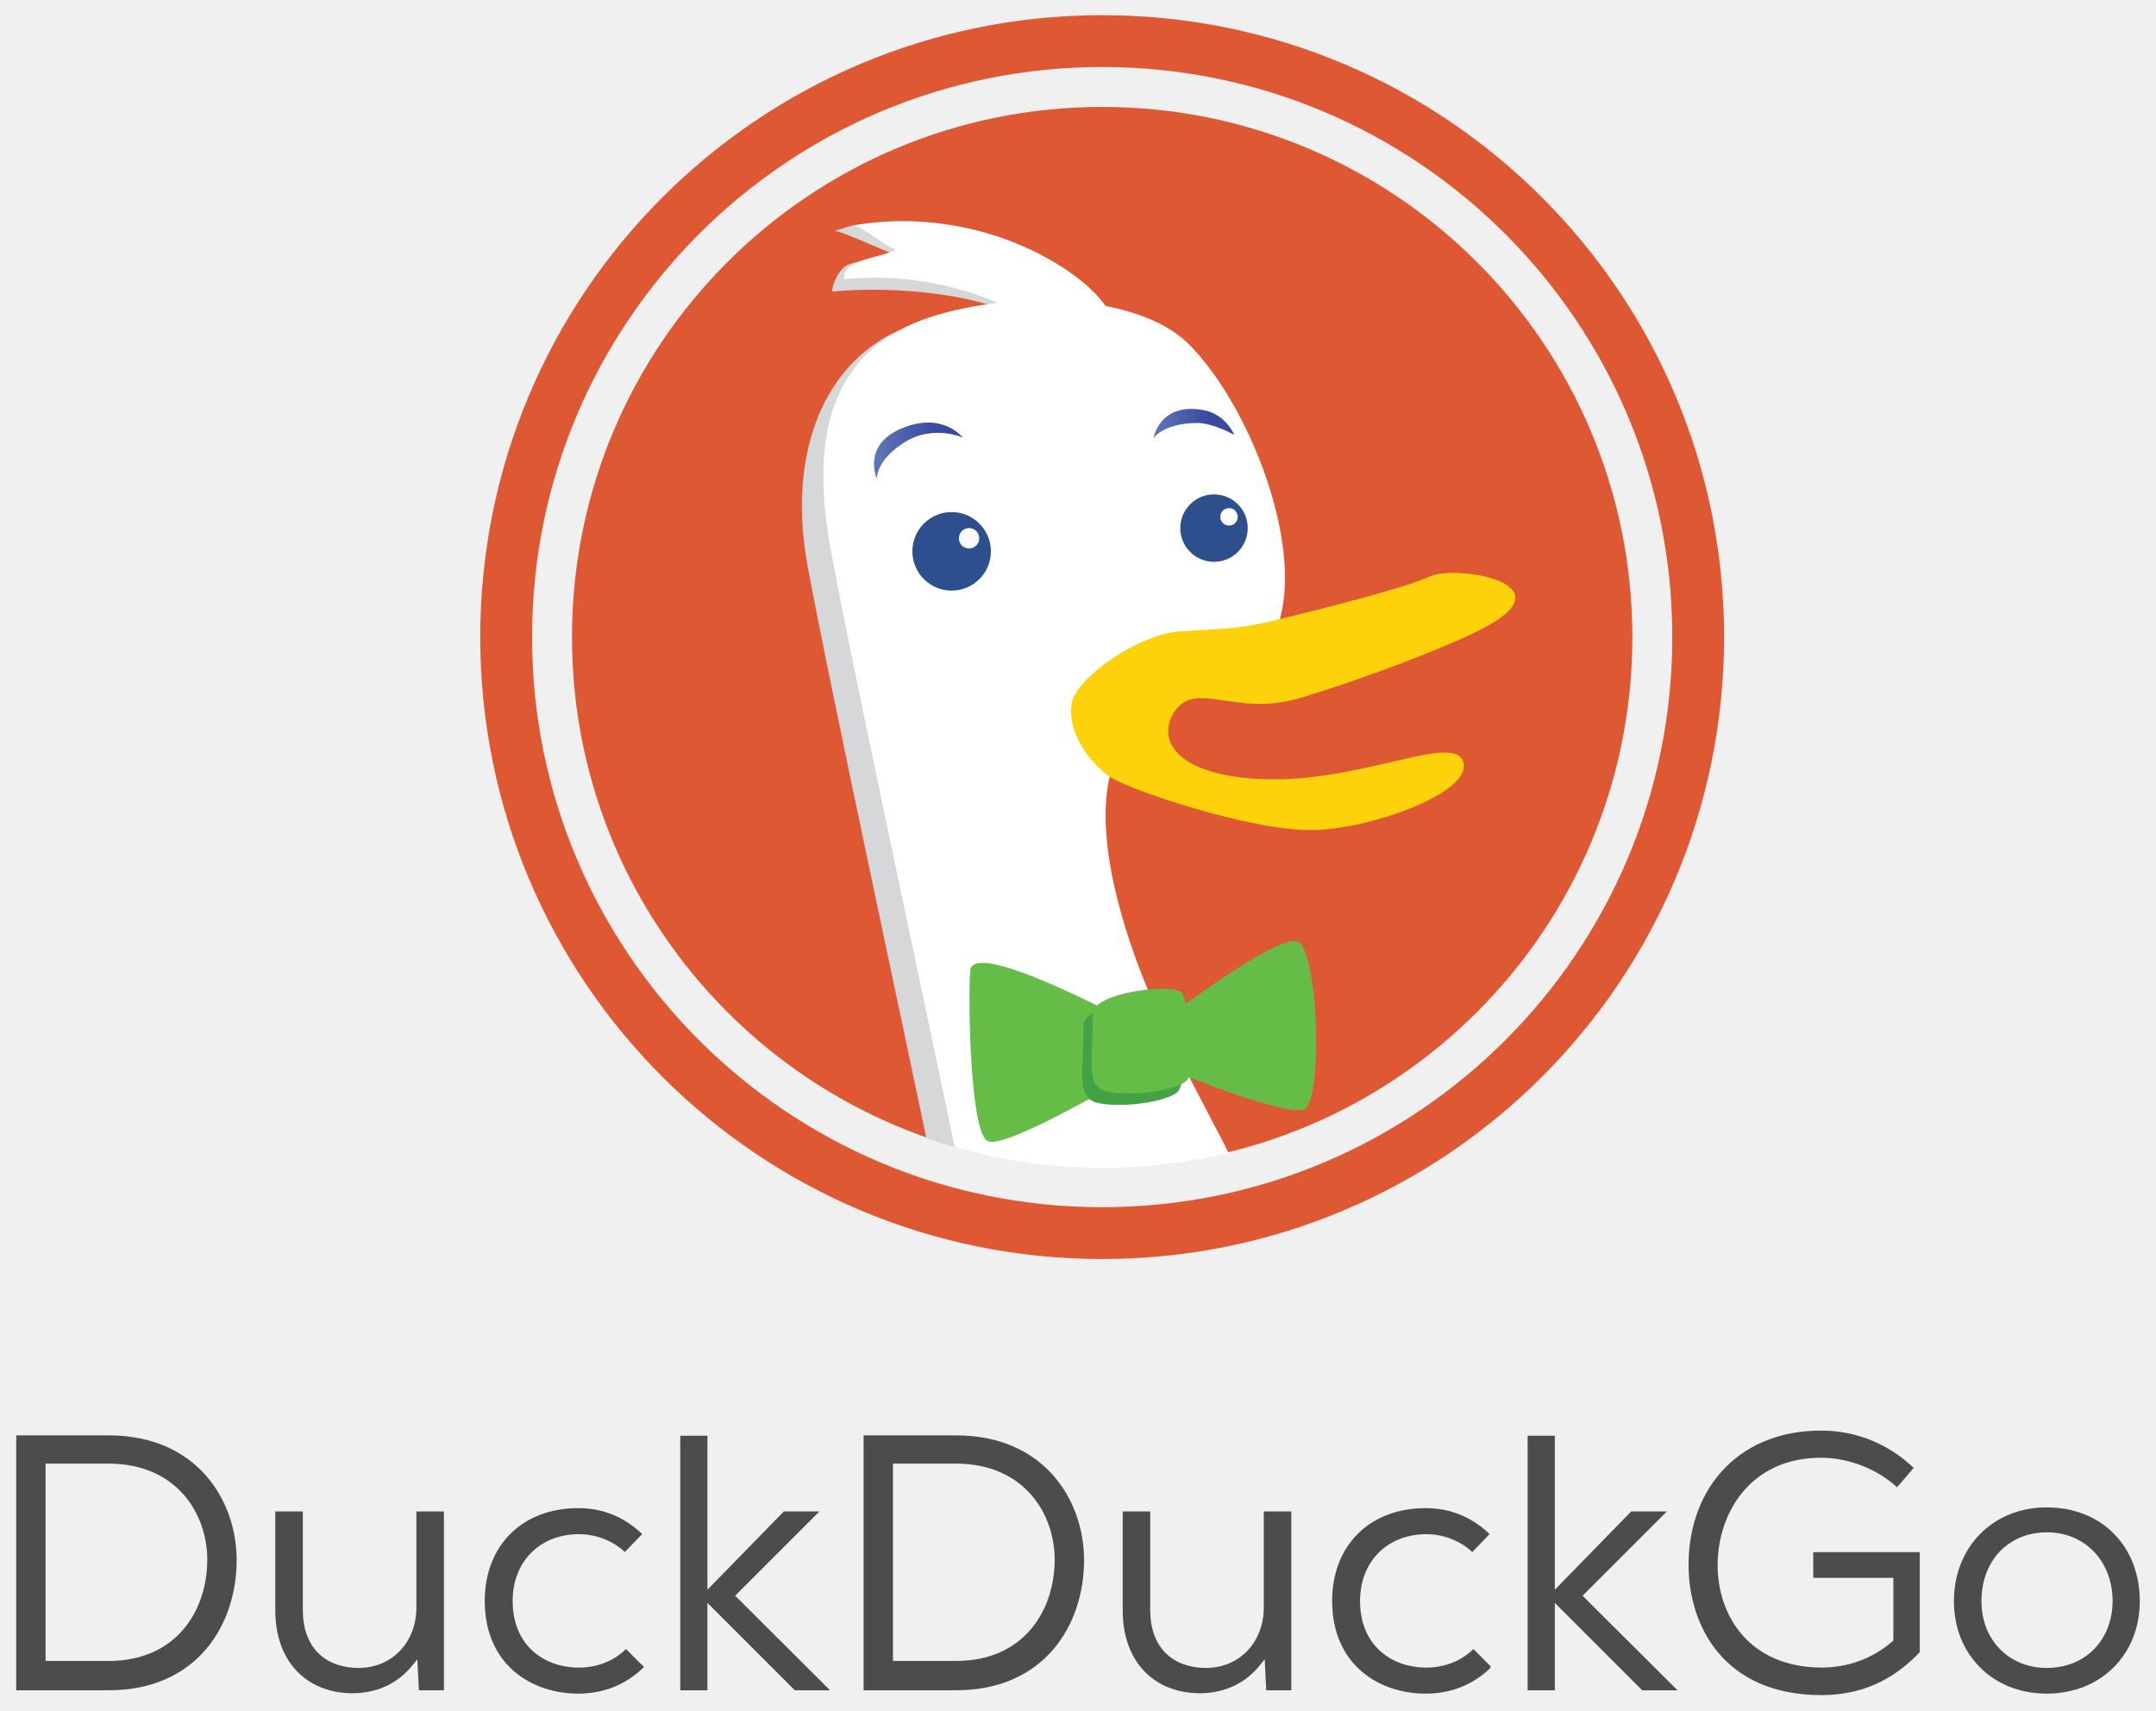
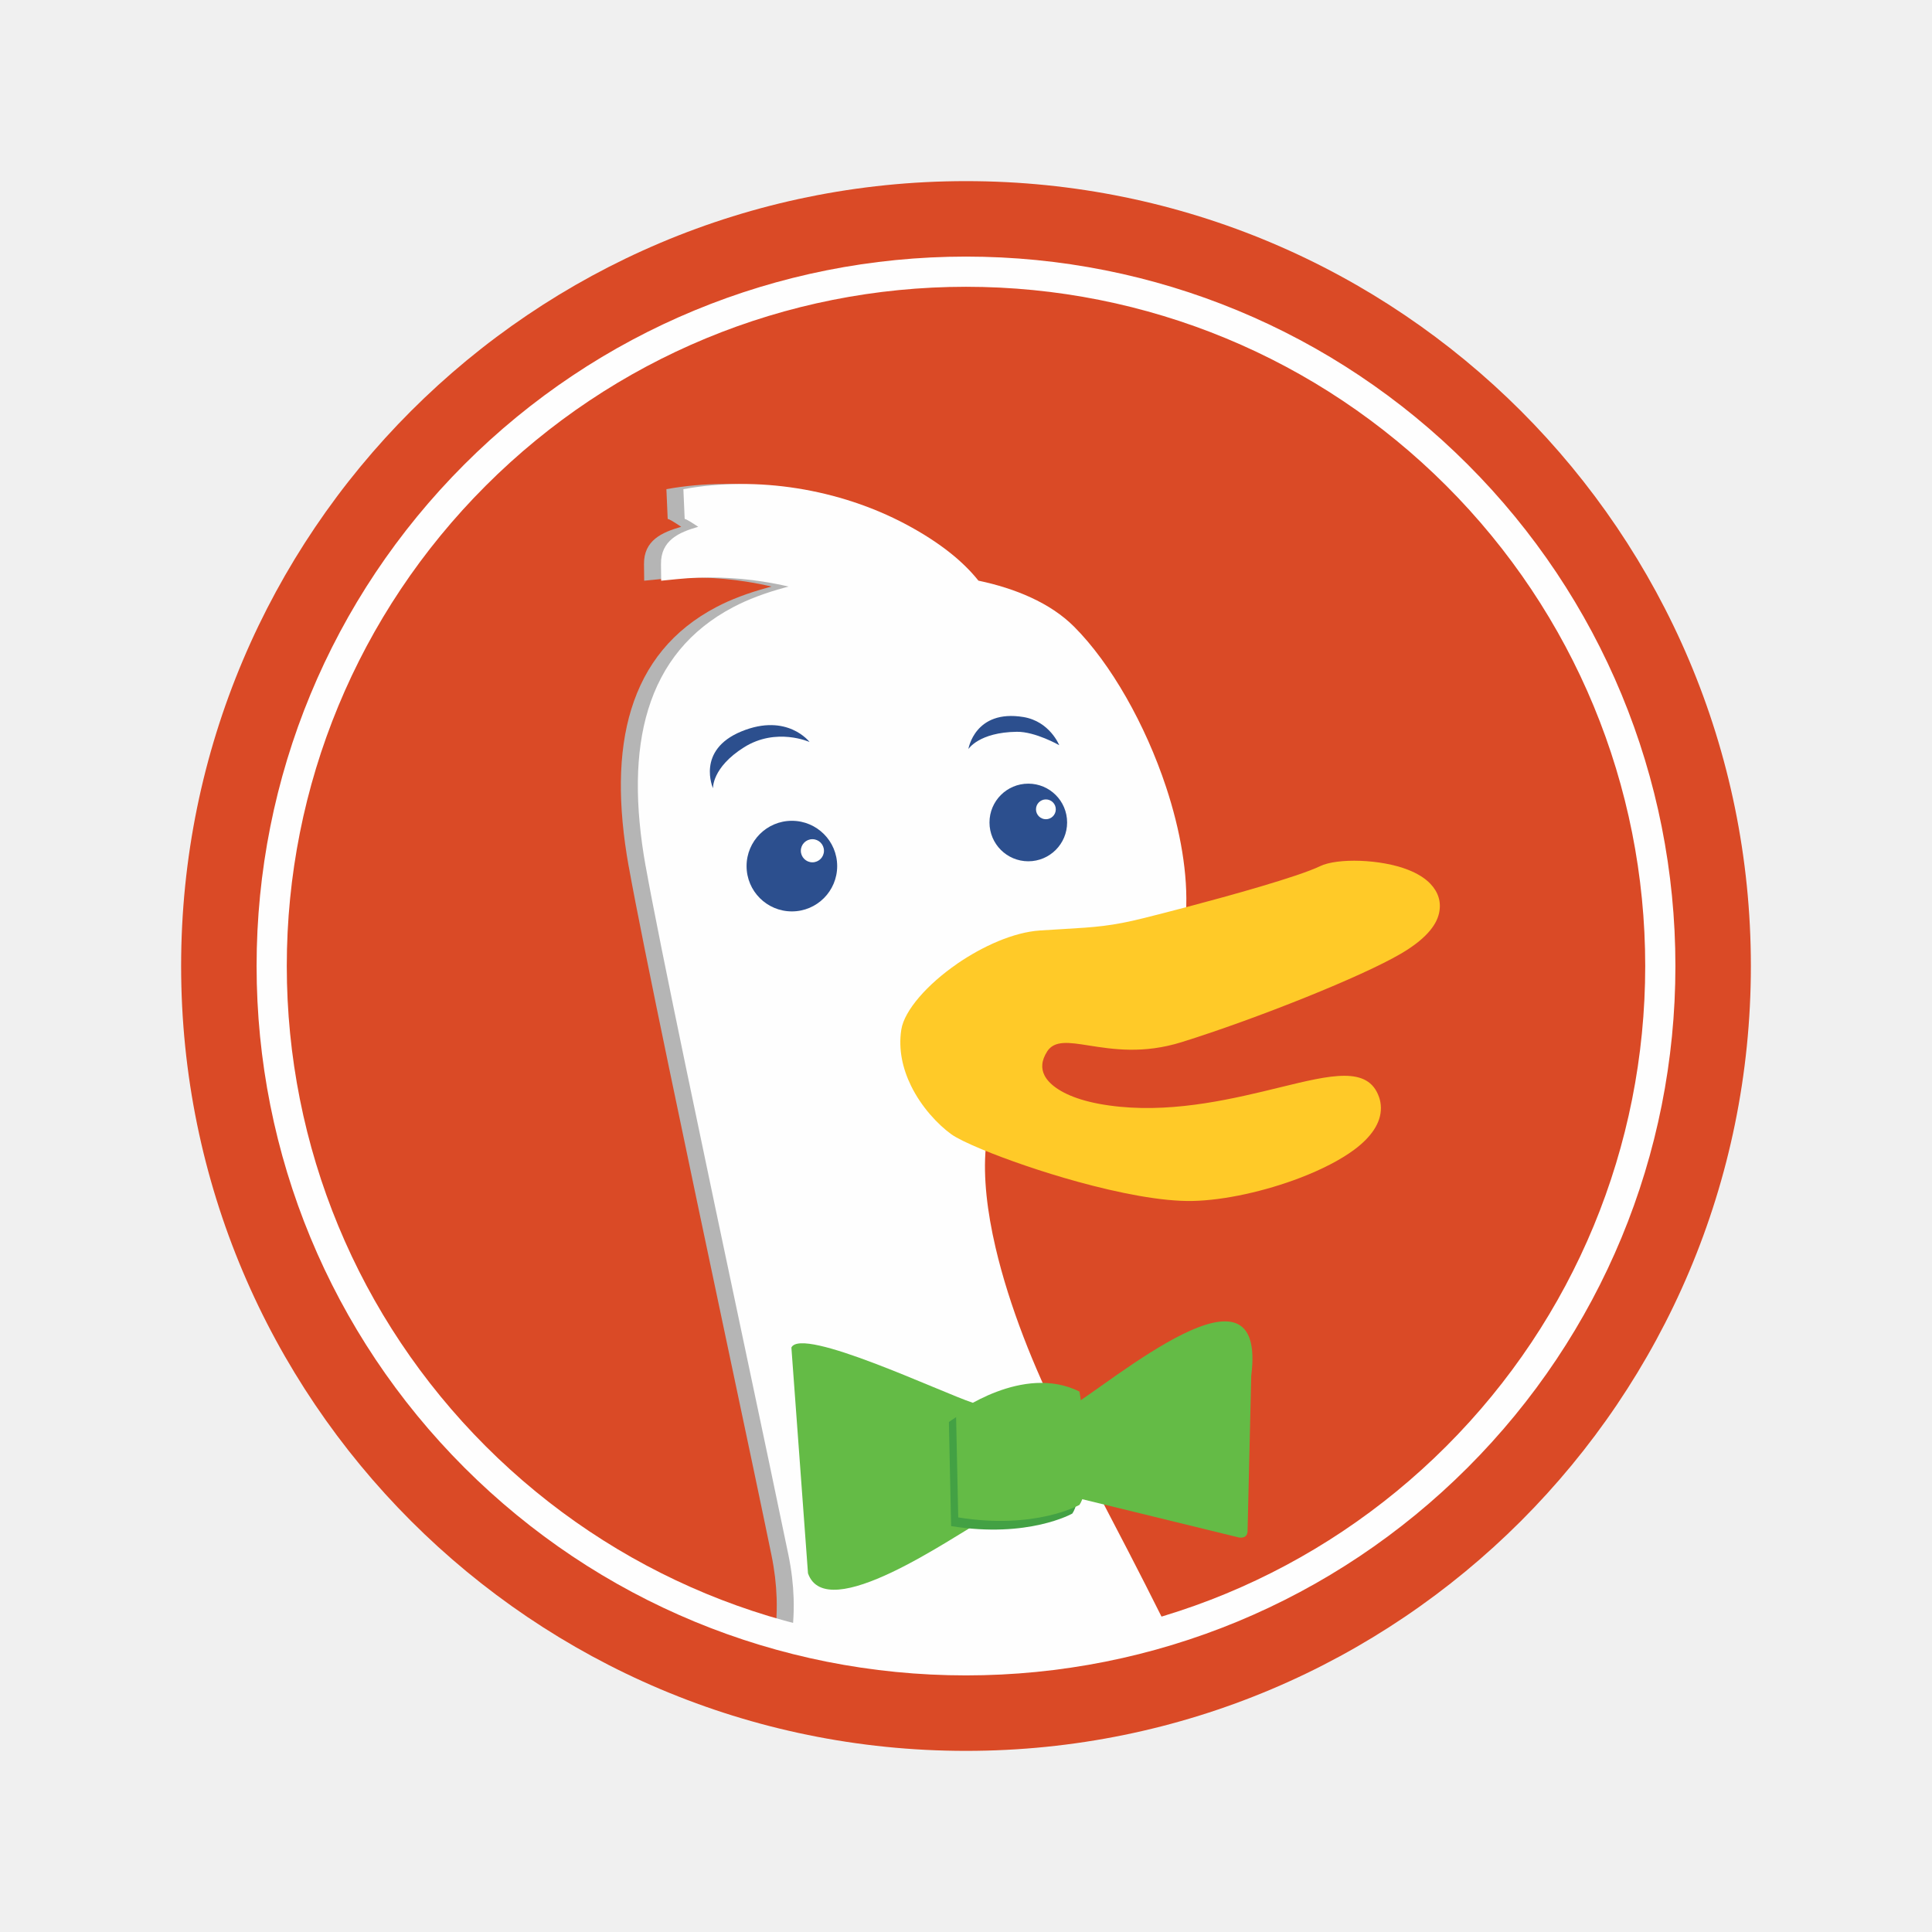
- <svg xmlns="http://www.w3.org/2000/svg" xmlns:xlink="http://www.w3.org/1999/xlink" version="1.1" id="Layer_1" x="0px" y="0px" width="208" height="165" viewBox="0 0 208 165" enable-background="new 0 0 250 200" xml:space="preserve">
-   <defs id="defs3617" />
-   <g id="g3497" transform="translate(-20.9995,-17.5)">
-     <circle cx="127.332" cy="78.966" r="51.15" id="circle3499" style="fill:#de5833" />
-     <g id="g3501">
-       <g id="g3503">
-         <path d="m 22.564,180.574 0,-24.598 8.914,0 c 8.487,0 12.352,6.234 12.352,12.031 0,6.256 -3.819,12.562 -12.352,12.562 l -8.914,0.005 0,0 z m 2.834,-2.834 6.08,0 c 6.575,0 9.518,-4.904 9.518,-9.766 0,-4.467 -2.979,-9.271 -9.518,-9.271 l -6.08,0 0,19.037 0,0 z" id="path3505" style="fill:#4c4c4c" />
-       </g>
-       <g id="g3507">
-         <path d="m 55.055,180.857 c -4.554,0 -7.497,-3.137 -7.497,-7.992 l 0,-9.551 2.657,0 0,9.516 c 0,3.496 2.034,5.584 5.442,5.584 3.195,-0.035 5.513,-2.488 5.513,-5.832 l 0,-9.268 2.657,0 0,17.26 -2.414,0 -0.152,-3.002 -0.412,0.518 c -1.432,1.801 -3.381,2.732 -5.794,2.767 z" id="path3509" style="fill:#4c4c4c" />
-       </g>
-       <g id="g3511">
-         <path d="m 76.786,180.893 c -4.49,0 -9.02,-2.771 -9.02,-8.949 0,-5.354 3.625,-8.947 9.02,-8.947 2.361,0 4.436,0.842 6.168,2.502 l -1.67,1.732 c -1.175,-1.096 -2.781,-1.721 -4.427,-1.721 -3.768,0 -6.399,2.646 -6.399,6.434 0,4.445 3.196,6.438 6.364,6.438 1.782,0 3.4,-0.636 4.573,-1.791 l 1.736,1.736 c -1.747,1.702 -3.881,2.566 -6.345,2.566 z" id="path3513" style="fill:#4c4c4c" />
-       </g>
-       <g id="g3515">
-         <polygon points="100.058,163.314 91.924,171.448 101.051,180.539 101.051,180.574 97.683,180.574 89.248,172.139 89.248,180.574 86.626,180.574 86.626,156.012 89.248,156.012 89.248,170.869 96.621,163.314 " id="polygon3517" style="fill:#4c4c4c" />
-       </g>
-       <g id="g3519">
-         <path d="m 104.317,180.574 0,-24.598 8.913,0 c 8.487,0 12.354,6.234 12.354,12.031 0,6.256 -3.815,12.562 -12.354,12.562 l -8.913,0.005 0,0 z m 2.833,-2.834 6.08,0 c 6.575,0 9.519,-4.904 9.519,-9.766 0,-4.467 -2.979,-9.271 -9.519,-9.271 l -6.08,0 0,19.037 z" id="path3521" style="fill:#4c4c4c" />
-       </g>
-       <g id="g3523">
-         <path d="m 136.807,180.857 c -4.556,0 -7.496,-3.137 -7.496,-7.992 l 0,-9.551 2.656,0 0,9.516 c 0,3.496 2.034,5.584 5.441,5.584 3.189,-0.035 5.514,-2.488 5.514,-5.832 l 0,-9.268 2.656,0 0,17.26 -2.416,0 -0.15,-3.002 -0.412,0.518 c -1.432,1.801 -3.381,2.732 -5.793,2.767 z" id="path3525" style="fill:#4c4c4c" />
-       </g>
-       <g id="g3527">
-         <path d="m 158.539,180.893 c -4.49,0 -9.021,-2.771 -9.021,-8.949 0,-5.354 3.625,-8.947 9.021,-8.947 2.359,0 4.438,0.842 6.168,2.502 l -1.67,1.732 c -1.176,-1.096 -2.781,-1.721 -4.428,-1.721 -3.77,0 -6.398,2.646 -6.398,6.434 0,4.445 3.197,6.438 6.363,6.438 1.781,0 3.4,-0.636 4.572,-1.791 l 1.686,1.688 -0.088,0.091 0.049,0.049 c -1.731,1.64 -3.832,2.474 -6.254,2.474 z" id="path3529" style="fill:#4c4c4c" />
-       </g>
-       <g id="g3531">
-         <polygon points="181.811,163.314 173.678,171.448 182.803,180.539 182.803,180.574 179.436,180.574 171,172.139 171,180.574 168.379,180.574 168.379,156.012 171,156.012 171,170.869 178.373,163.314 " id="polygon3533" style="fill:#4c4c4c" />
-       </g>
-       <g id="g3535">
-         <path d="m 196.719,181.035 c -9.457,0 -12.812,-6.75 -12.812,-12.529 -0.021,-3.765 1.256,-7.125 3.584,-9.467 2.293,-2.305 5.473,-3.523 9.192,-3.523 3.366,0 6.537,1.279 8.938,3.604 l -1.604,1.869 c -1.89,-1.763 -4.685,-2.853 -7.33,-2.853 -6.854,0 -9.979,5.375 -9.979,10.367 0,4.908 3.104,9.873 10.051,9.873 2.527,0 4.886,-0.865 6.812,-2.518 l 0.091,-0.072 0,-6.062 -7.729,0 0,-2.479 10.276,0 0,9.646 c -2.654,2.8 -5.746,4.144 -9.49,4.144 z" id="path3537" style="fill:#4c4c4c" />
-       </g>
-       <g id="g3539">
-         <path d="m 218.453,180.893 c -5.188,0 -8.949,-3.748 -8.949,-8.914 0,-5.246 3.77,-9.055 8.949,-9.055 5.289,0 8.982,3.723 8.982,9.055 0.001,5.166 -3.777,8.914 -8.982,8.914 z m 0.033,-15.561 c -3.727,0 -6.326,2.734 -6.326,6.646 0,3.729 2.646,6.436 6.293,6.436 3.709,0 6.326,-2.646 6.361,-6.434 0,-3.853 -2.66,-6.648 -6.328,-6.648 z" id="path3541" style="fill:#4c4c4c" />
-       </g>
+ <svg xmlns="http://www.w3.org/2000/svg" height="2048px" style="shape-rendering:geometricPrecision; text-rendering:geometricPrecision; image-rendering:optimizeQuality; fill-rule:evenodd; clip-rule:evenodd" viewBox="0 0 2048 2048" width="2048px" xml:space="preserve">
+   <defs>
+     <style type="text/css">
+    
+     .fil9 {fill:none}
+     .fil2 {fill:#FEFEFE}
+     .fil7 {fill:#2C4F8E}
+     .fil6 {fill:#43A144}
+     .fil5 {fill:#64BB46}
+     .fil1 {fill:#B5B5B5}
+     .fil0 {fill:#DA4A26}
+     .fil4 {fill:#FFCA28}
+     .fil8 {fill:#FFFFFE}
+     .fil3 {fill:#212121;fill-rule:nonzero}
+    
+   </style>
+   </defs>
+   <g id="Layer_x0020_1">
+     <circle class="fil0" cx="1024" cy="1024" r="832.001" />
+     <path class="fil1" d="M1087.19 991.642l0 0zm-68.013 -376.128c-8.087,-10.14 -18.028,-19.965 -29.889,-29.408 -13.292,-10.582 -29.001,-20.759 -47.224,-30.443 -35.069,-18.624 -74.483,-31.61 -115.265,-38.046 -39.777,-6.279 -80.834,-6.256 -120.389,0.917l1.375 31.563c1.804,0.164 7.704,3.9 14.359,8.321 -20.678,5.94 -39.768,14.446 -39.481,39.681l0.201 17.483 17.3 -1.733c29.382,-2.941 60.168,-2.05 90.323,2.617 9.21,1.426 18.359,3.202 27.386,5.324l-4.324 1.153c-20.448,5.584 -38.929,12.521 -54.249,20.61 -46.279,24.319 -75.513,60.849 -90.141,108.371 -14.146,45.956 -14.275,101.815 -2.728,166.512l0.063 0.063c15.145,84.574 64.157,316.392 104.117,505.394 19.786,93.589 37.387,176.831 47.141,224.407 3.266,15.845 5.036,31.026 5.52,45.52 0.304,9.079 0.092,17.96 -0.581,26.627 -0.451,5.803 -1.109,11.511 -1.957,17.119l31.625 11.626 338.654 -1.644 28.625 -21.001c-2.108,-4.269 -4.233,-8.549 -6.371,-12.836 -23.002,-46.123 -47.496,-93.008 -68.668,-133.534 -15.392,-29.463 -29.009,-55.526 -39.045,-75.576 -26.824,-53.617 -53.635,-119.469 -68.281,-182.367 -8.779,-37.704 -13.126,-74.098 -10.305,-105.626 -15.311,-6.279 -26.689,-11.802 -31.964,-15.591l-0.009 0.015c-14.219,-10.199 -31.111,-28.119 -41.822,-49.717 -8.616,-17.376 -13.397,-37.246 -10.145,-57.841 3.171,-19.84 27.334,-46.714 57.843,-67.457l0 -0.065c26.554,-18.053 58.752,-32.505 86.319,-34.313 7.835,-0.509 16.312,-1.005 23.992,-1.452 33.449,-1.95 50.242,-2.93 84.474,-11.421 10.88,-2.691 26.189,-6.556 43.528,-11.084 2.365,-40.701 -5.947,-87.597 -21.04,-133.234 -22.003,-66.534 -58.682,-131.254 -97.626,-170.211 -12.548,-12.553 -28.169,-22.789 -45.905,-30.938 -16.878,-7.754 -35.641,-13.616 -55.435,-17.783z" />
+     <path class="fil2" d="M1105.19 991.642l0 0zm-68.013 -376.128c-8.087,-10.14 -18.028,-19.965 -29.889,-29.408 -13.292,-10.582 -29.001,-20.759 -47.224,-30.443 -35.069,-18.624 -74.483,-31.61 -115.265,-38.046 -39.777,-6.279 -80.834,-6.256 -120.389,0.917l1.375 31.563c1.804,0.164 7.704,3.9 14.359,8.321 -20.678,5.94 -39.768,14.446 -39.481,39.681l0.201 17.483 17.3 -1.733c29.382,-2.941 60.168,-2.05 90.323,2.617 9.21,1.426 18.359,3.202 27.386,5.324l-4.324 1.153c-20.448,5.584 -38.929,12.521 -54.249,20.61 -46.279,24.319 -75.513,60.849 -90.141,108.371 -14.146,45.956 -14.275,101.815 -2.728,166.512l0.063 0.063c15.145,84.574 64.157,316.392 104.117,505.394 19.786,93.589 37.387,176.831 47.141,224.407 3.266,15.845 5.036,31.026 5.52,45.52 0.304,9.079 0.092,17.96 -0.581,26.627 -0.451,5.803 -1.109,11.511 -1.957,17.119l31.625 11.626 338.654 -1.644 28.625 -21.001c-2.108,-4.269 -4.233,-8.549 -6.371,-12.836 -23.002,-46.123 -47.496,-93.008 -68.668,-133.534 -15.392,-29.463 -29.009,-55.526 -39.045,-75.576 -26.824,-53.617 -53.635,-119.469 -68.281,-182.367 -8.779,-37.704 -13.126,-74.098 -10.305,-105.626 -15.311,-6.279 -26.689,-11.802 -31.964,-15.591l-0.009 0.015c-14.219,-10.199 -31.111,-28.119 -41.822,-49.717 -8.616,-17.376 -13.397,-37.246 -10.145,-57.841 3.171,-19.84 27.334,-46.714 57.843,-67.457l0 -0.065c26.554,-18.053 58.752,-32.505 86.319,-34.313 7.835,-0.509 16.312,-1.005 23.992,-1.452 33.449,-1.95 50.242,-2.93 84.474,-11.421 10.88,-2.691 26.189,-6.556 43.528,-11.084 2.365,-40.701 -5.947,-87.597 -21.04,-133.234 -22.003,-66.534 -58.682,-131.254 -97.626,-170.211 -12.548,-12.553 -28.169,-22.789 -45.905,-30.938 -16.878,-7.754 -35.641,-13.616 -55.435,-17.783z" />
+     <path class="fil2" d="M1776 1024c0,-200.093 -78.781,-390.248 -220.265,-531.734 -141.486,-141.484 -331.642,-220.266 -531.735,-220.266 -200.093,0 -390.248,78.784 -531.733,220.267 -141.483,141.484 -220.267,331.64 -220.267,531.733 0,200.092 78.785,390.245 220.269,531.726 141.484,141.482 331.64,220.265 531.732,220.265 200.092,0 390.247,-78.783 531.732,-220.265 141.483,-141.481 220.269,-331.634 220.269,-531.726zm-242.894 509.1c-135.464,135.462 -317.528,210.89 -509.106,210.89 -191.578,0 -373.642,-75.428 -509.106,-210.89 -135.463,-135.462 -210.893,-317.524 -210.893,-509.1 0,-191.578 75.428,-373.644 210.892,-509.107 135.463,-135.464 317.529,-210.892 509.107,-210.892 191.58,0 373.646,75.426 509.11,210.89 135.465,135.464 210.89,317.53 210.89,509.11 0,191.576 -75.43,373.638 -210.893,509.1z" />
+     <path class="fil3" d="M1438.64 1177.41c-0.001,-0.031 -0.005,-0.017 -0.011,0.004l0.011 -0.004z" />
+     <path class="fil3" d="M1499.8 976.878c0.031,-0.156 -0.024,-0.048 -0.111,0.107l0.111 -0.107z" />
+     <path class="fil4" d="M1102.48 986.339l0 0zm390.074 -64.347c-28.917,-11.341 -74.891,-12.679 -93.319,-3.777 -11.502,5.567 -35.744,13.482 -63.566,21.706 -25.741,7.606 -53.894,15.296 -78.148,21.703 -17.688,4.67 -33.302,8.659 -44.401,11.434 -34.918,8.76 -52.048,9.771 -86.167,11.783 -7.833,0.461 -16.48,0.972 -24.473,1.498 -28.12,1.866 -60.964,16.775 -88.05,35.4l0 0.067c-31.121,21.4 -55.768,49.124 -59.003,69.593 -3.318,21.248 1.559,41.746 10.349,59.673 10.924,22.283 28.155,40.77 42.66,51.292l0.009 -0.015c5.38,3.908 16.987,9.606 32.604,16.084 26.033,10.798 63.203,23.765 101.25,34.233 43.606,11.998 89.118,21.053 121.689,20.411 34.263,-0.691 77.733,-10.517 114.543,-24.672 22.147,-8.517 42.209,-18.706 56.88,-29.575 17.848,-13.219 28.7,-28.417 28.398,-44.738 -0.069,-3.885 -0.715,-7.63 -1.969,-11.209l-0.021 0.008c-11.596,-33.057 -50.366,-23.588 -105.528,-10.111 -46.858,11.446 -107.937,26.366 -169.011,20.434 -32.556,-3.165 -54.444,-10.611 -67.876,-20.132 -5.962,-4.225 -9.932,-8.668 -12.181,-13.109 -1.958,-3.867 -2.674,-7.843 -2.33,-11.715 0.39,-4.42 2.178,-9.048 5.101,-13.572l-0.044 -0.031c7.861,-12.117 23.084,-9.72 43.928,-6.433 25.91,4.084 58.201,9.176 99.018,-3.608 39.63,-12.376 87.761,-29.898 131.186,-47.388 42.405,-17.08 80.079,-34.077 100.741,-46.181 25.461,-14.871 37.571,-29.426 40.587,-42.865 2.726,-12.154 -0.889,-22.482 -8.902,-31.069 -5.871,-6.294 -14.255,-11.313 -23.956,-15.118z" />
+     <g id="_337885008">
+       <path class="fil5" d="M856.504 1667.76l-17.597 -239.332c11.05,-22.697 158.374,47.402 192.376,58.611l10.74 124.539c-31.514,16.841 -166.036,112.193 -185.518,56.181z" id="_337884768" />
+       <path class="fil6" d="M1005.87 1507.43c0,0 70.749,-53.161 130.817,-23.127 0,0 17.017,95.131 0,120.135 0,0 -46.708,26.542 -128.471,13.271l-2.346 -110.278z" id="_337884576" />
+       <path class="fil5" d="M1013.43 1498.23c0,0 70.749,-53.161 130.817,-23.127 0,0 17.018,95.132 0,120.136 0,0 -46.707,26.542 -128.471,13.271l-2.346 -110.28z" id="_337884384" />
+       <path class="fil5" d="M1129.86 1494.71c51.208,-31.013 213.743,-171.369 196.511,-36.37l-3.857 163.065c0.312,6.467 -2.816,9.061 -8.761,8.489l-197.969 -48.368 14.078 -86.816z" id="_337885080" />
    </g>
-     <g id="g3543">
-       <g id="g3545">
-         <g id="g3547">
-           <g id="g3549">
-             <g id="g3551">
-               <g id="g3553">
-                 <g id="g3555">
-                   <g id="g3557">
-                     <g id="g3559">
-                       <g id="g3561">
-                         <g id="g3563">
-                           <g id="g3565">
-                             <defs id="defs3567">
-                               <path id="SVGID_1_" d="m 178.684,78.824 c 0,28.316 -23.035,51.354 -51.354,51.354 -28.313,0 -51.348,-23.039 -51.348,-51.354 0,-28.313 23.036,-51.349 51.348,-51.349 28.318,0 51.354,23.036 51.354,51.349 z" />
-                             </defs>
-                             <clipPath id="SVGID_2_">
-                               <use xlink:href="#SVGID_1_" overflow="visible" id="use3571" style="overflow:visible" x="0" y="0" width="100%" height="100%" />
-                             </clipPath>
-                             <g clip-path="url(#SVGID_2_)" id="g3573">
-                               <path d="m 148.293,155.158 c -1.801,-8.285 -12.262,-27.039 -16.23,-34.969 -3.965,-7.932 -7.938,-19.11 -6.129,-26.322 0.328,-1.312 -3.436,-11.308 -2.354,-12.015 8.416,-5.489 10.632,0.599 14.002,-1.862 1.734,-1.273 4.09,1.047 4.689,-1.06 2.158,-7.567 -3.006,-20.76 -8.771,-26.526 -1.885,-1.879 -4.771,-3.06 -8.03,-3.687 -1.254,-1.713 -3.275,-3.36 -6.138,-4.879 -3.188,-1.697 -10.121,-3.938 -13.717,-4.535 -2.492,-0.41 -3.055,0.287 -4.119,0.461 0.992,0.088 5.699,2.414 6.615,2.549 -0.916,0.619 -3.607,-0.028 -5.324,0.742 -0.865,0.392 -1.512,1.877 -1.506,2.58 4.91,-0.496 12.574,-0.016 17.1,2 -3.602,0.41 -9.08,0.867 -11.436,2.105 -6.848,3.608 -9.873,12.035 -8.07,22.133 1.804,10.075 9.738,46.85 12.262,59.129 2.525,12.264 -5.408,20.189 -10.455,22.354 l 5.408,0.363 -1.801,3.967 c 6.484,0.719 13.695,-1.439 13.695,-1.439 -1.438,3.965 -11.176,5.412 -11.176,5.412 0,0 4.691,1.438 12.258,-1.447 7.578,-2.883 12.263,-4.688 12.263,-4.688 l 3.604,9.373 6.854,-6.847 2.885,7.211 c 0.014,-0.001 5.424,-1.808 3.621,-10.103 z" id="path3575" style="fill:#d5d7d8" />
-                               <path d="m 150.471,153.477 c -1.795,-8.289 -12.256,-27.043 -16.228,-34.979 -3.97,-7.936 -7.935,-19.112 -6.13,-26.321 0.335,-1.309 0.341,-6.668 1.429,-7.379 8.411,-5.494 7.812,-0.184 11.187,-2.645 1.74,-1.271 3.133,-2.806 3.738,-4.912 2.164,-7.572 -3.006,-20.76 -8.773,-26.529 -1.879,-1.879 -4.768,-3.062 -8.023,-3.686 -1.252,-1.718 -3.271,-3.361 -6.13,-4.882 -5.391,-2.862 -12.074,-4.006 -18.266,-2.883 0.99,0.09 3.256,2.138 4.168,2.273 -1.381,0.936 -5.053,0.815 -5.029,2.896 4.916,-0.492 10.303,0.285 14.834,2.297 -3.602,0.41 -6.955,1.3 -9.311,2.543 -6.854,3.603 -8.656,10.812 -6.854,20.914 1.807,10.097 9.742,46.873 12.256,59.126 2.527,12.26 -5.402,20.188 -10.449,22.354 l 5.408,0.359 -1.801,3.973 c 6.484,0.721 13.695,-1.439 13.695,-1.439 -1.438,3.974 -11.176,5.406 -11.176,5.406 0,0 4.686,1.439 12.258,-1.445 7.581,-2.883 12.269,-4.688 12.269,-4.688 l 3.604,9.373 6.853,-6.853 2.891,7.215 c -0.016,0.007 5.388,-1.797 3.58,-10.088 z" id="path3577" style="fill:#ffffff" />
-                               <path d="m 109.021,70.691 c 0,-2.093 1.693,-3.787 3.789,-3.787 2.09,0 3.785,1.694 3.785,3.787 0,2.094 -1.695,3.786 -3.785,3.786 -2.096,10e-4 -3.789,-1.692 -3.789,-3.786 z" id="path3579" style="fill:#2d4f8e" />
-                               <path d="m 113.507,69.429 c 0,-0.545 0.441,-0.983 0.98,-0.983 0.543,0 0.984,0.438 0.984,0.983 0,0.543 -0.441,0.984 -0.984,0.984 -0.538,0.001 -0.98,-0.441 -0.98,-0.984 z" id="path3581" style="fill:#ffffff" />
-                               <path d="m 134.867,68.445 c 0,-1.793 1.461,-3.25 3.252,-3.25 1.801,0 3.256,1.457 3.256,3.25 0,1.801 -1.455,3.258 -3.256,3.258 -1.791,0 -3.252,-1.457 -3.252,-3.258 z" id="path3583" style="fill:#2d4f8e" />
-                               <path d="m 138.725,67.363 c 0,-0.463 0.379,-0.843 0.838,-0.843 0.479,0 0.846,0.38 0.846,0.843 0,0.469 -0.367,0.842 -0.846,0.842 -0.459,0 -0.838,-0.373 -0.838,-0.842 z" id="path3585" style="fill:#ffffff" />
-                               <linearGradient id="SVGID_3_" gradientUnits="userSpaceOnUse" x1="1893.318" y1="-2381.979" x2="1901.887" y2="-2381.979" gradientTransform="matrix(1,0,0,-1,-1788,-2321)">
-                                 <stop offset="0.006" style="stop-color:#6176B9" id="stop3588" />
-                                 <stop offset="0.691" style="stop-color:#394A9F" id="stop3590" />
-                               </linearGradient>
-                               <path d="m 113.886,59.718 c 0,0 -2.854,-1.291 -5.629,0.453 -2.77,1.742 -2.668,3.523 -2.668,3.523 0,0 -1.473,-3.283 2.453,-4.892 3.93,-1.609 5.844,0.916 5.844,0.916 z" id="path3592" style="fill:url(#SVGID_3_)" />
-                               <linearGradient id="SVGID_4_" gradientUnits="userSpaceOnUse" x1="1920.273" y1="-2379.371" x2="1928.078" y2="-2379.371" gradientTransform="matrix(1,0,0,-1,-1788,-2321)">
-                                 <stop offset="0.006" style="stop-color:#6176B9" id="stop3595" />
-                                 <stop offset="0.691" style="stop-color:#394A9F" id="stop3597" />
-                               </linearGradient>
-                               <path d="m 140.078,59.458 c 0,0 -2.051,-1.172 -3.643,-1.152 -3.271,0.043 -4.162,1.488 -4.162,1.488 0,0 0.549,-3.445 4.732,-2.754 2.268,0.377 3.073,2.418 3.073,2.418 z" id="path3599" style="fill:url(#SVGID_4_)" />
-                             </g>
-                           </g>
-                         </g>
-                       </g>
-                     </g>
-                   </g>
-                 </g>
-               </g>
-             </g>
-           </g>
-         </g>
-         <path d="m 124.4,85.295 c 0.379,-2.291 6.299,-6.625 10.491,-6.887 4.201,-0.265 5.51,-0.205 9.01,-1.043 3.51,-0.838 12.535,-3.088 15.033,-4.242 2.504,-1.156 13.104,0.572 5.631,4.738 -3.232,1.809 -11.943,5.131 -18.172,6.987 -6.219,1.861 -9.99,-1.776 -12.06,1.281 -1.646,2.432 -0.334,5.762 7.099,6.453 10.037,0.93 19.66,-4.521 20.719,-1.625 1.064,2.895 -8.625,6.508 -14.525,6.623 -5.893,0.111 -17.771,-3.896 -19.555,-5.137 -1.786,-1.238 -4.165,-4.13 -3.671,-7.148 z" id="path3601" style="fill:#fdd20a" />
-       </g>
-       <g id="g3603">
-         <path d="m 128.943,115.592 c 0,0 -14.102,-7.521 -14.332,-4.47 -0.238,3.056 0,15.509 1.643,16.451 1.646,0.938 13.396,-6.108 13.396,-6.108 l -0.707,-5.873 z" id="path3605" style="fill:#65bc46" />
-         <path d="m 134.346,115.118 c 0,0 9.635,-7.285 11.754,-6.815 2.111,0.479 2.582,15.51 0.701,16.229 -1.881,0.69 -12.908,-3.813 -12.908,-3.813 l 0.453,-5.601 z" id="path3607" style="fill:#65bc46" />
-         <path d="m 125.529,116.389 c 0,4.932 -0.709,7.049 1.41,7.519 2.109,0.473 6.104,0 7.518,-0.938 1.41,-0.938 0.232,-7.279 -0.232,-8.465 -0.477,-1.174 -8.696,-0.232 -8.696,1.884 z" id="path3609" style="fill:#43a244" />
-         <path d="m 126.426,115.292 c 0,4.933 -0.707,7.05 1.409,7.519 2.106,0.479 6.104,0 7.519,-0.938 1.41,-0.941 0.231,-7.279 -0.236,-8.466 -0.473,-1.173 -8.692,-0.227 -8.692,1.885 z" id="path3611" style="fill:#65bc46" />
-       </g>
+     <g id="_337884048">
+       <circle class="fil7" cx="839.42" cy="918.1" id="_337884456" r="48.021" />
+       <circle class="fil8" cx="861.179" cy="901.842" id="_337884216" r="12.255" />
    </g>
-     <circle stroke-miterlimit="10" cx="127.331" cy="78.965" r="57.5" id="circle3613" style="fill:none;stroke:#de5833;stroke-width:5;stroke-miterlimit:10" />
+     <g id="_337883784">
+       <circle class="fil7" cx="1090.04" cy="871.849" id="_337883664" r="41.145" />
+       <circle class="fil8" cx="1108.69" cy="857.919" id="_337883880" r="10.501" />
+     </g>
+     <path class="fil7" d="M788.728 792.154c34.246,-21.518 69.455,-5.59 69.455,-5.59 0,0 -23.613,-31.152 -72.109,-11.298 -48.431,19.84 -30.26,60.34 -30.26,60.34 0,0 -1.273,-21.976 32.914,-43.452z" />
+     <path class="fil7" d="M1084.91 760.091c-51.617,-8.509 -58.391,33.977 -58.391,33.977 0,0 11.018,-17.811 51.346,-18.343 19.638,-0.261 44.943,14.198 44.943,14.198 0,0 -9.932,-25.179 -37.898,-29.832z" />
  </g>
+   <rect class="fil9" height="2048" width="2048" />
</svg>
